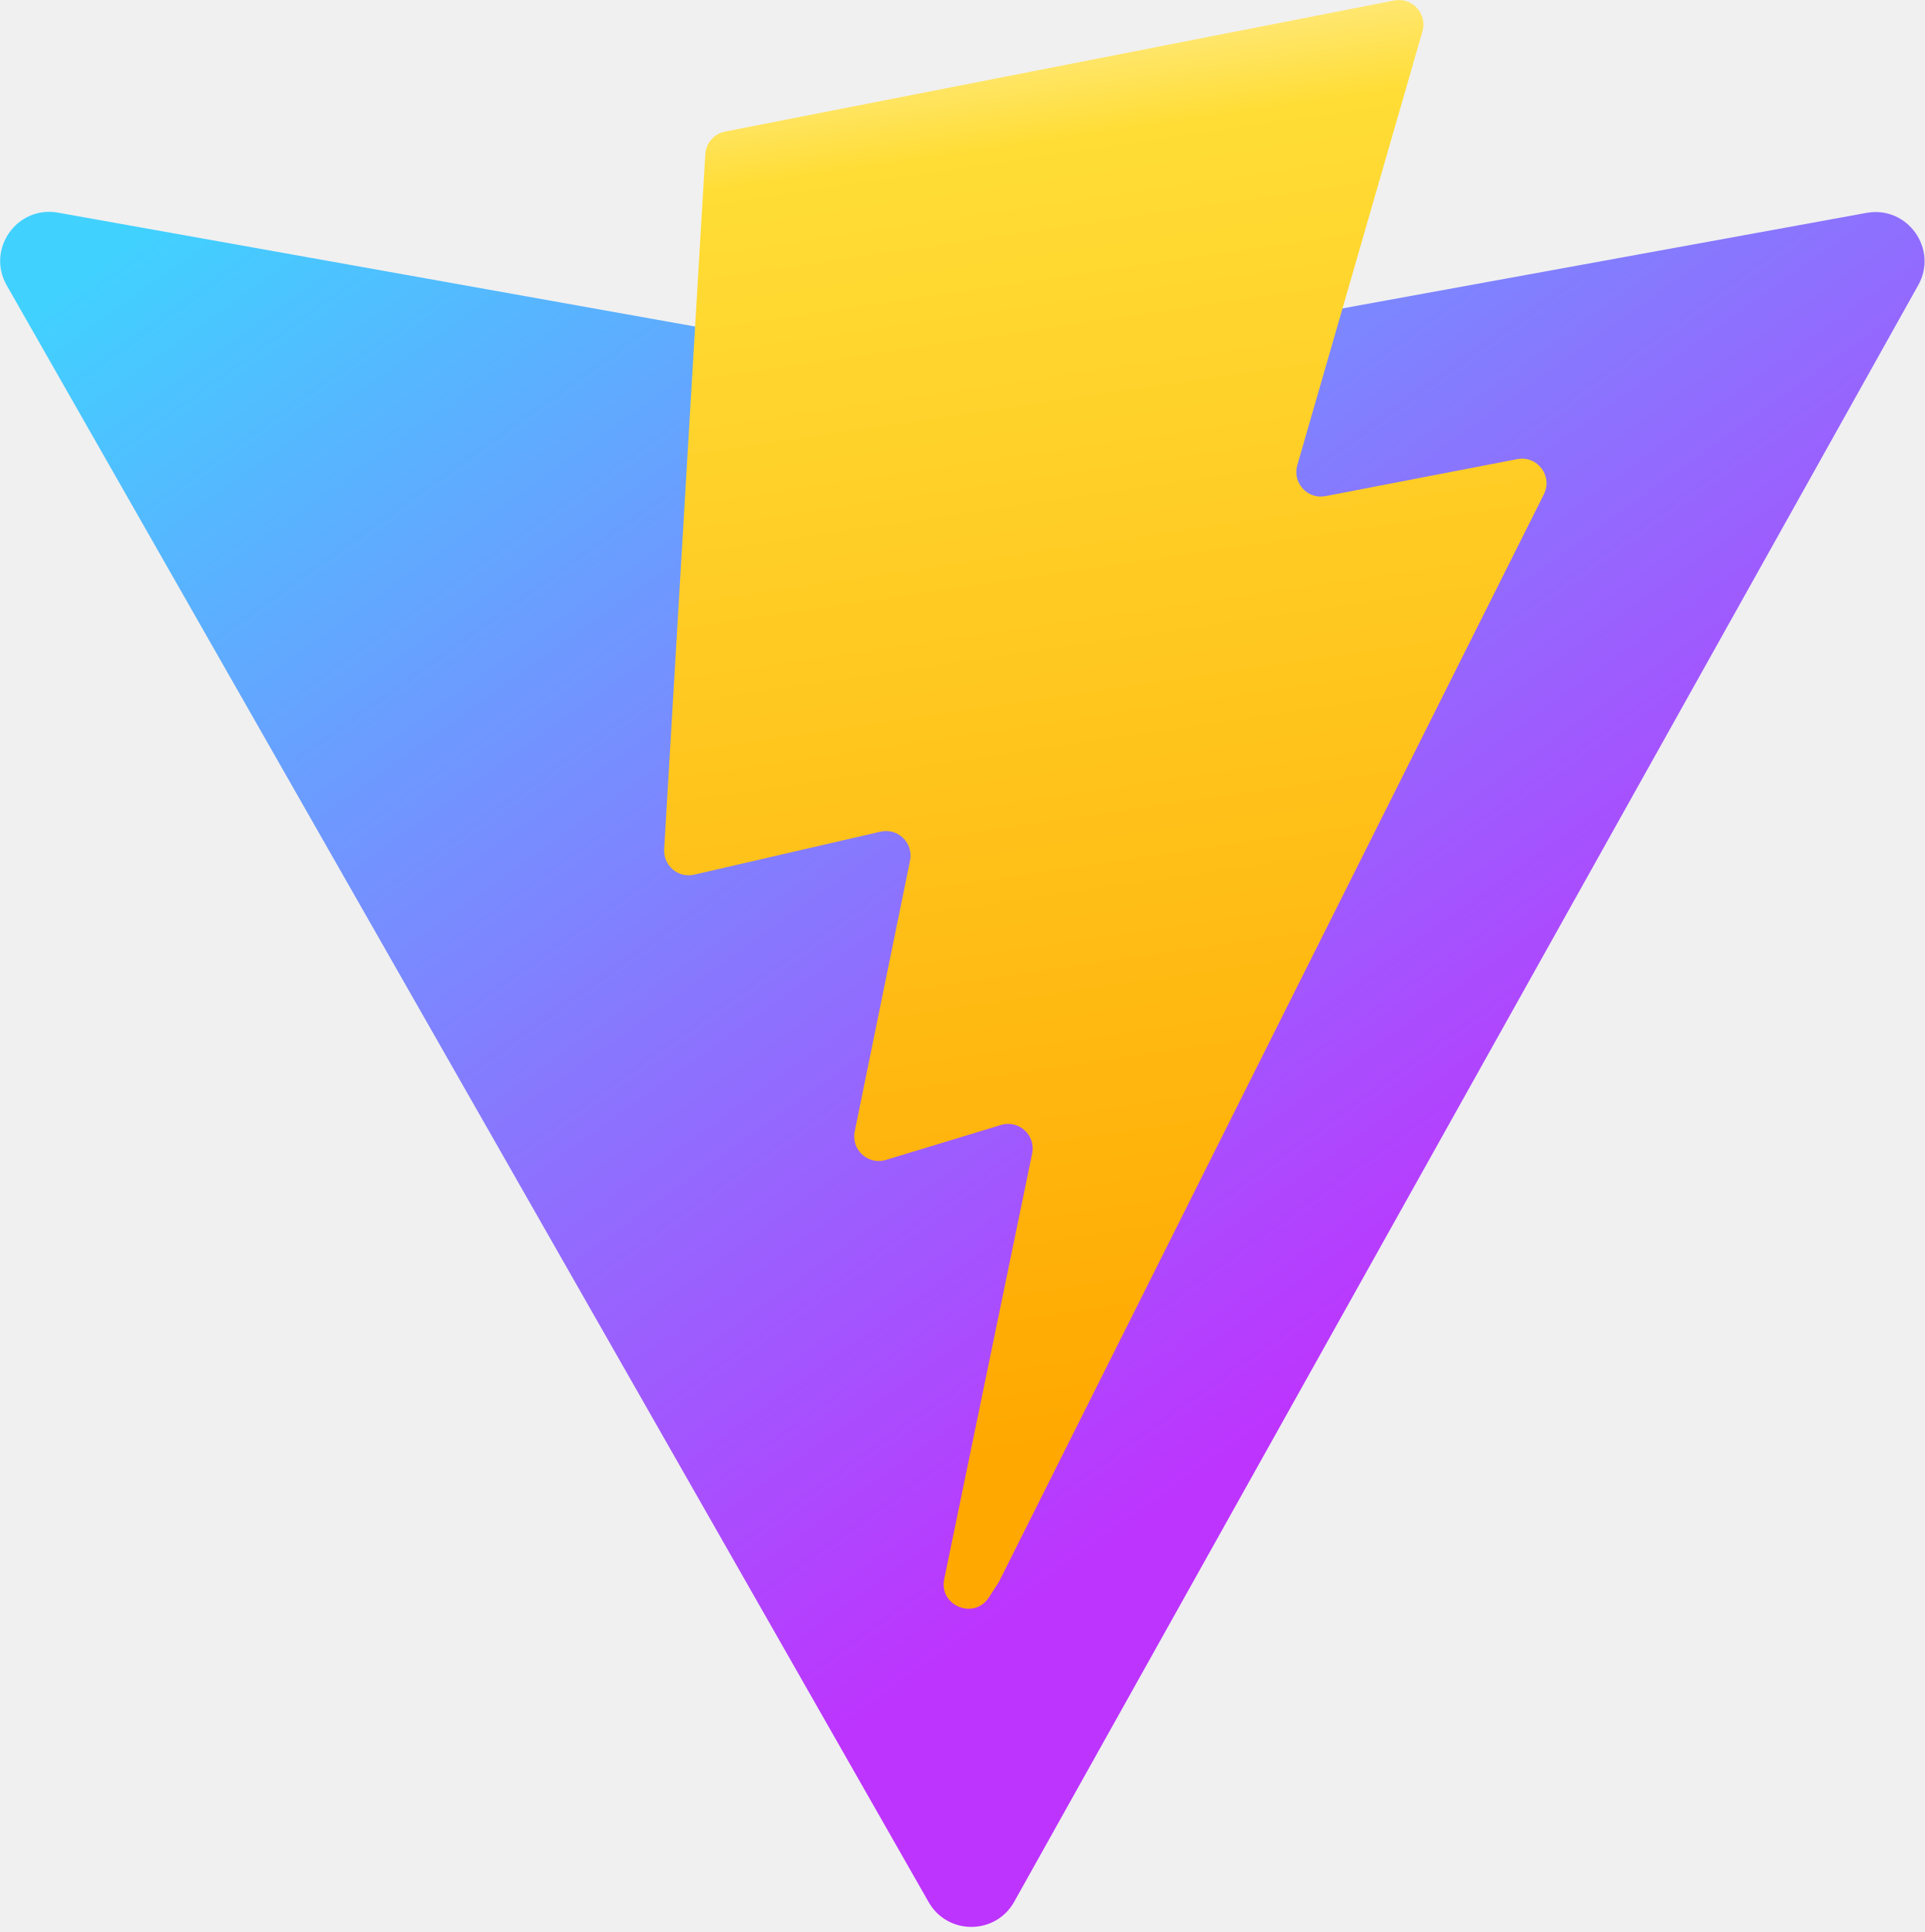
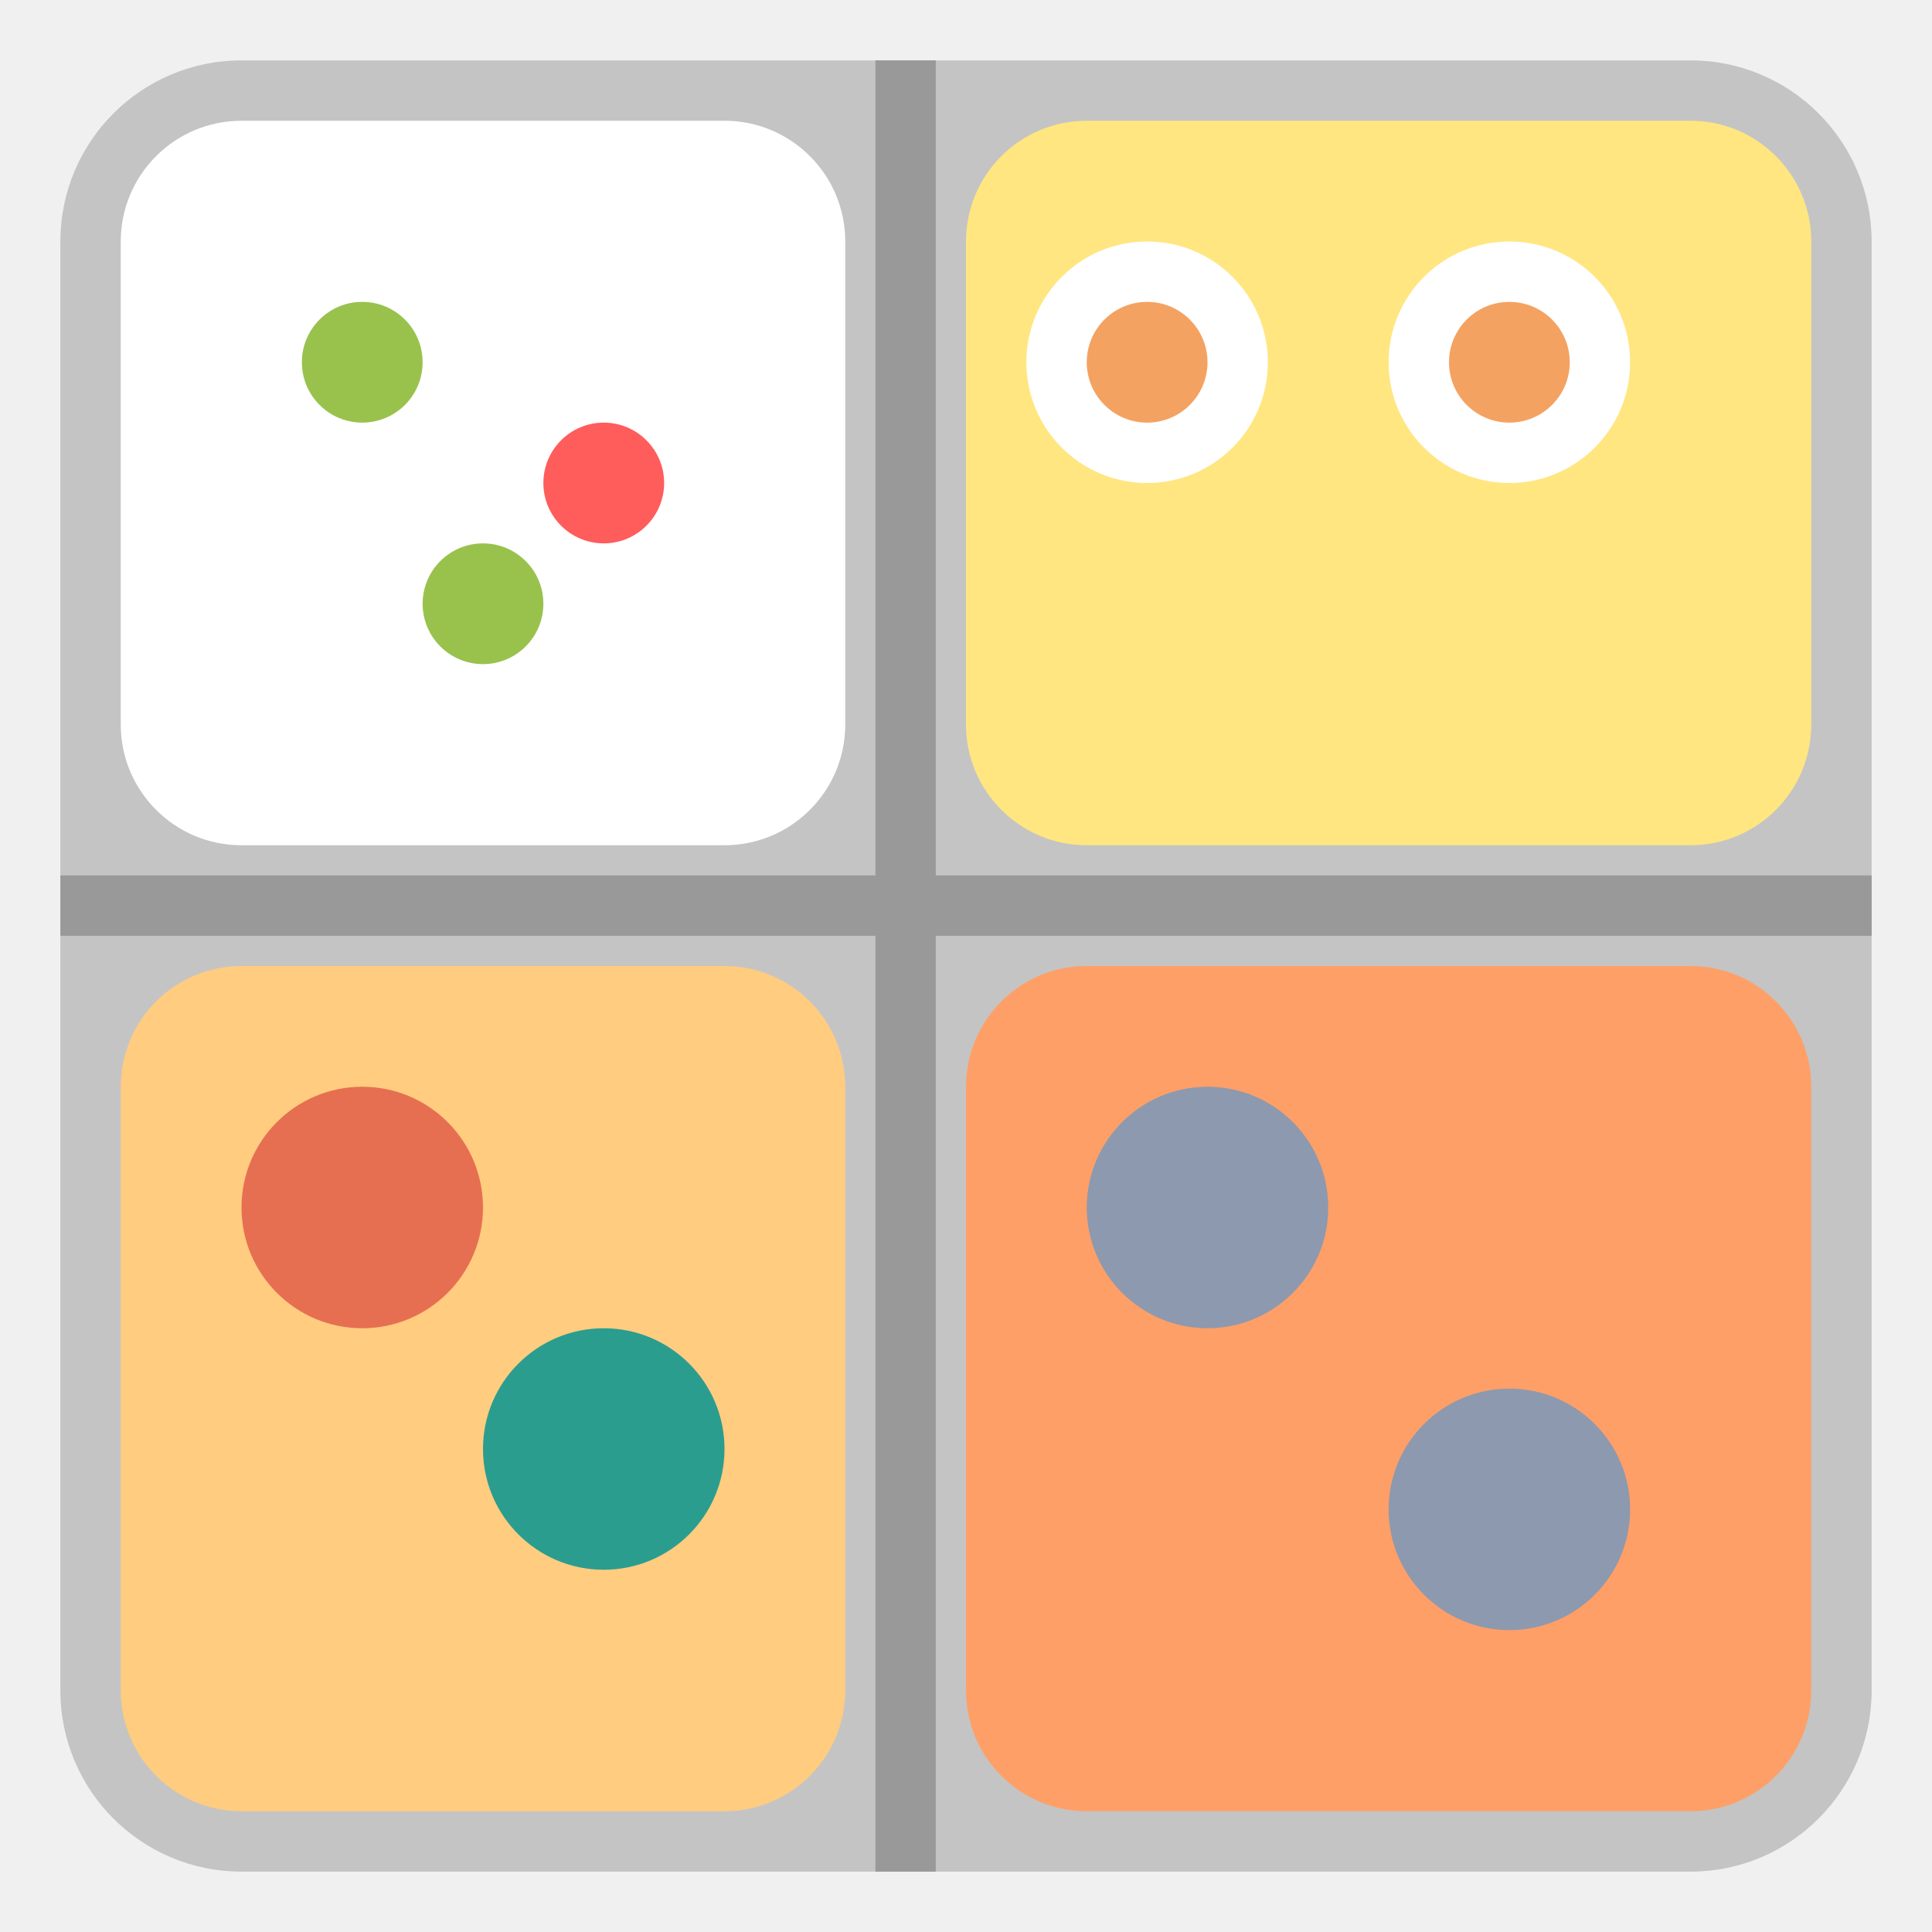
- <svg xmlns="http://www.w3.org/2000/svg" aria-hidden="true" role="img" class="iconify iconify--logos" width="31.88" height="32" preserveAspectRatio="xMidYMid meet" viewBox="0 0 256 257">
-   <defs>
-     <linearGradient id="IconifyId1813088fe1fbc01fb466" x1="-.828%" x2="57.636%" y1="7.652%" y2="78.411%">
-       <stop offset="0%" stop-color="#41D1FF" />
-       <stop offset="100%" stop-color="#BD34FE" />
-     </linearGradient>
-     <linearGradient id="IconifyId1813088fe1fbc01fb467" x1="43.376%" x2="50.316%" y1="2.242%" y2="89.03%">
-       <stop offset="0%" stop-color="#FFEA83" />
-       <stop offset="8.333%" stop-color="#FFDD35" />
-       <stop offset="100%" stop-color="#FFA800" />
-     </linearGradient>
-   </defs>
-   <path fill="url(#IconifyId1813088fe1fbc01fb466)" d="M255.153 37.938L134.897 252.976c-2.483 4.44-8.862 4.466-11.382.048L.875 37.958c-2.746-4.814 1.371-10.646 6.827-9.67l120.385 21.517a6.537 6.537 0 0 0 2.322-.004l117.867-21.483c5.438-.991 9.574 4.796 6.877 9.62Z" />
-   <path fill="url(#IconifyId1813088fe1fbc01fb467)" d="M185.432.063L96.44 17.501a3.268 3.268 0 0 0-2.634 3.014l-5.474 92.456a3.268 3.268 0 0 0 3.997 3.378l24.777-5.718c2.318-.535 4.413 1.507 3.936 3.838l-7.361 36.047c-.495 2.426 1.782 4.5 4.151 3.78l15.304-4.649c2.372-.72 4.652 1.36 4.15 3.788l-11.698 56.621c-.732 3.542 3.979 5.473 5.943 2.437l1.313-2.028l72.516-144.72c1.215-2.423-.88-5.186-3.54-4.672l-25.505 4.922c-2.396.462-4.435-1.77-3.759-4.114l16.646-57.705c.677-2.35-1.37-4.583-3.769-4.113Z" />
+ <svg xmlns="http://www.w3.org/2000/svg" viewBox="0 0 64 64" width="32" height="32" fill="none">
+   <rect x="2" y="2" width="60" height="60" rx="6" ry="6" fill="#c4c4c4" />
+   <line x1="30" y1="2" x2="30" y2="62" stroke="#999" stroke-width="2" />
+   <line x1="2" y1="30" x2="62" y2="30" stroke="#999" stroke-width="2" />
+   <rect x="4" y="4" width="24" height="24" rx="4" fill="#fff" />
+   <circle cx="12" cy="12" r="2" fill="#99c24d" />
+   <circle cx="20" cy="16" r="2" fill="#ff5c5c" />
+   <circle cx="16" cy="20" r="2" fill="#99c24d" />
+   <rect x="32" y="4" width="28" height="24" rx="4" fill="#ffe680" />
+   <circle cx="38" cy="12" r="4" fill="#fff" />
+   <circle cx="38" cy="12" r="2" fill="#f4a261" />
+   <circle cx="50" cy="12" r="4" fill="#fff" />
+   <circle cx="50" cy="12" r="2" fill="#f4a261" />
+   <rect x="4" y="32" width="24" height="28" rx="4" fill="#ffcc80" />
+   <circle cx="12" cy="40" r="4" fill="#e76f51" />
+   <circle cx="20" cy="48" r="4" fill="#2a9d8f" />
+   <rect x="32" y="32" width="28" height="28" rx="4" fill="#ff9f68" />
+   <circle cx="40" cy="40" r="4" fill="#8d99ae" />
+   <circle cx="50" cy="50" r="4" fill="#8d99ae" />
</svg>
